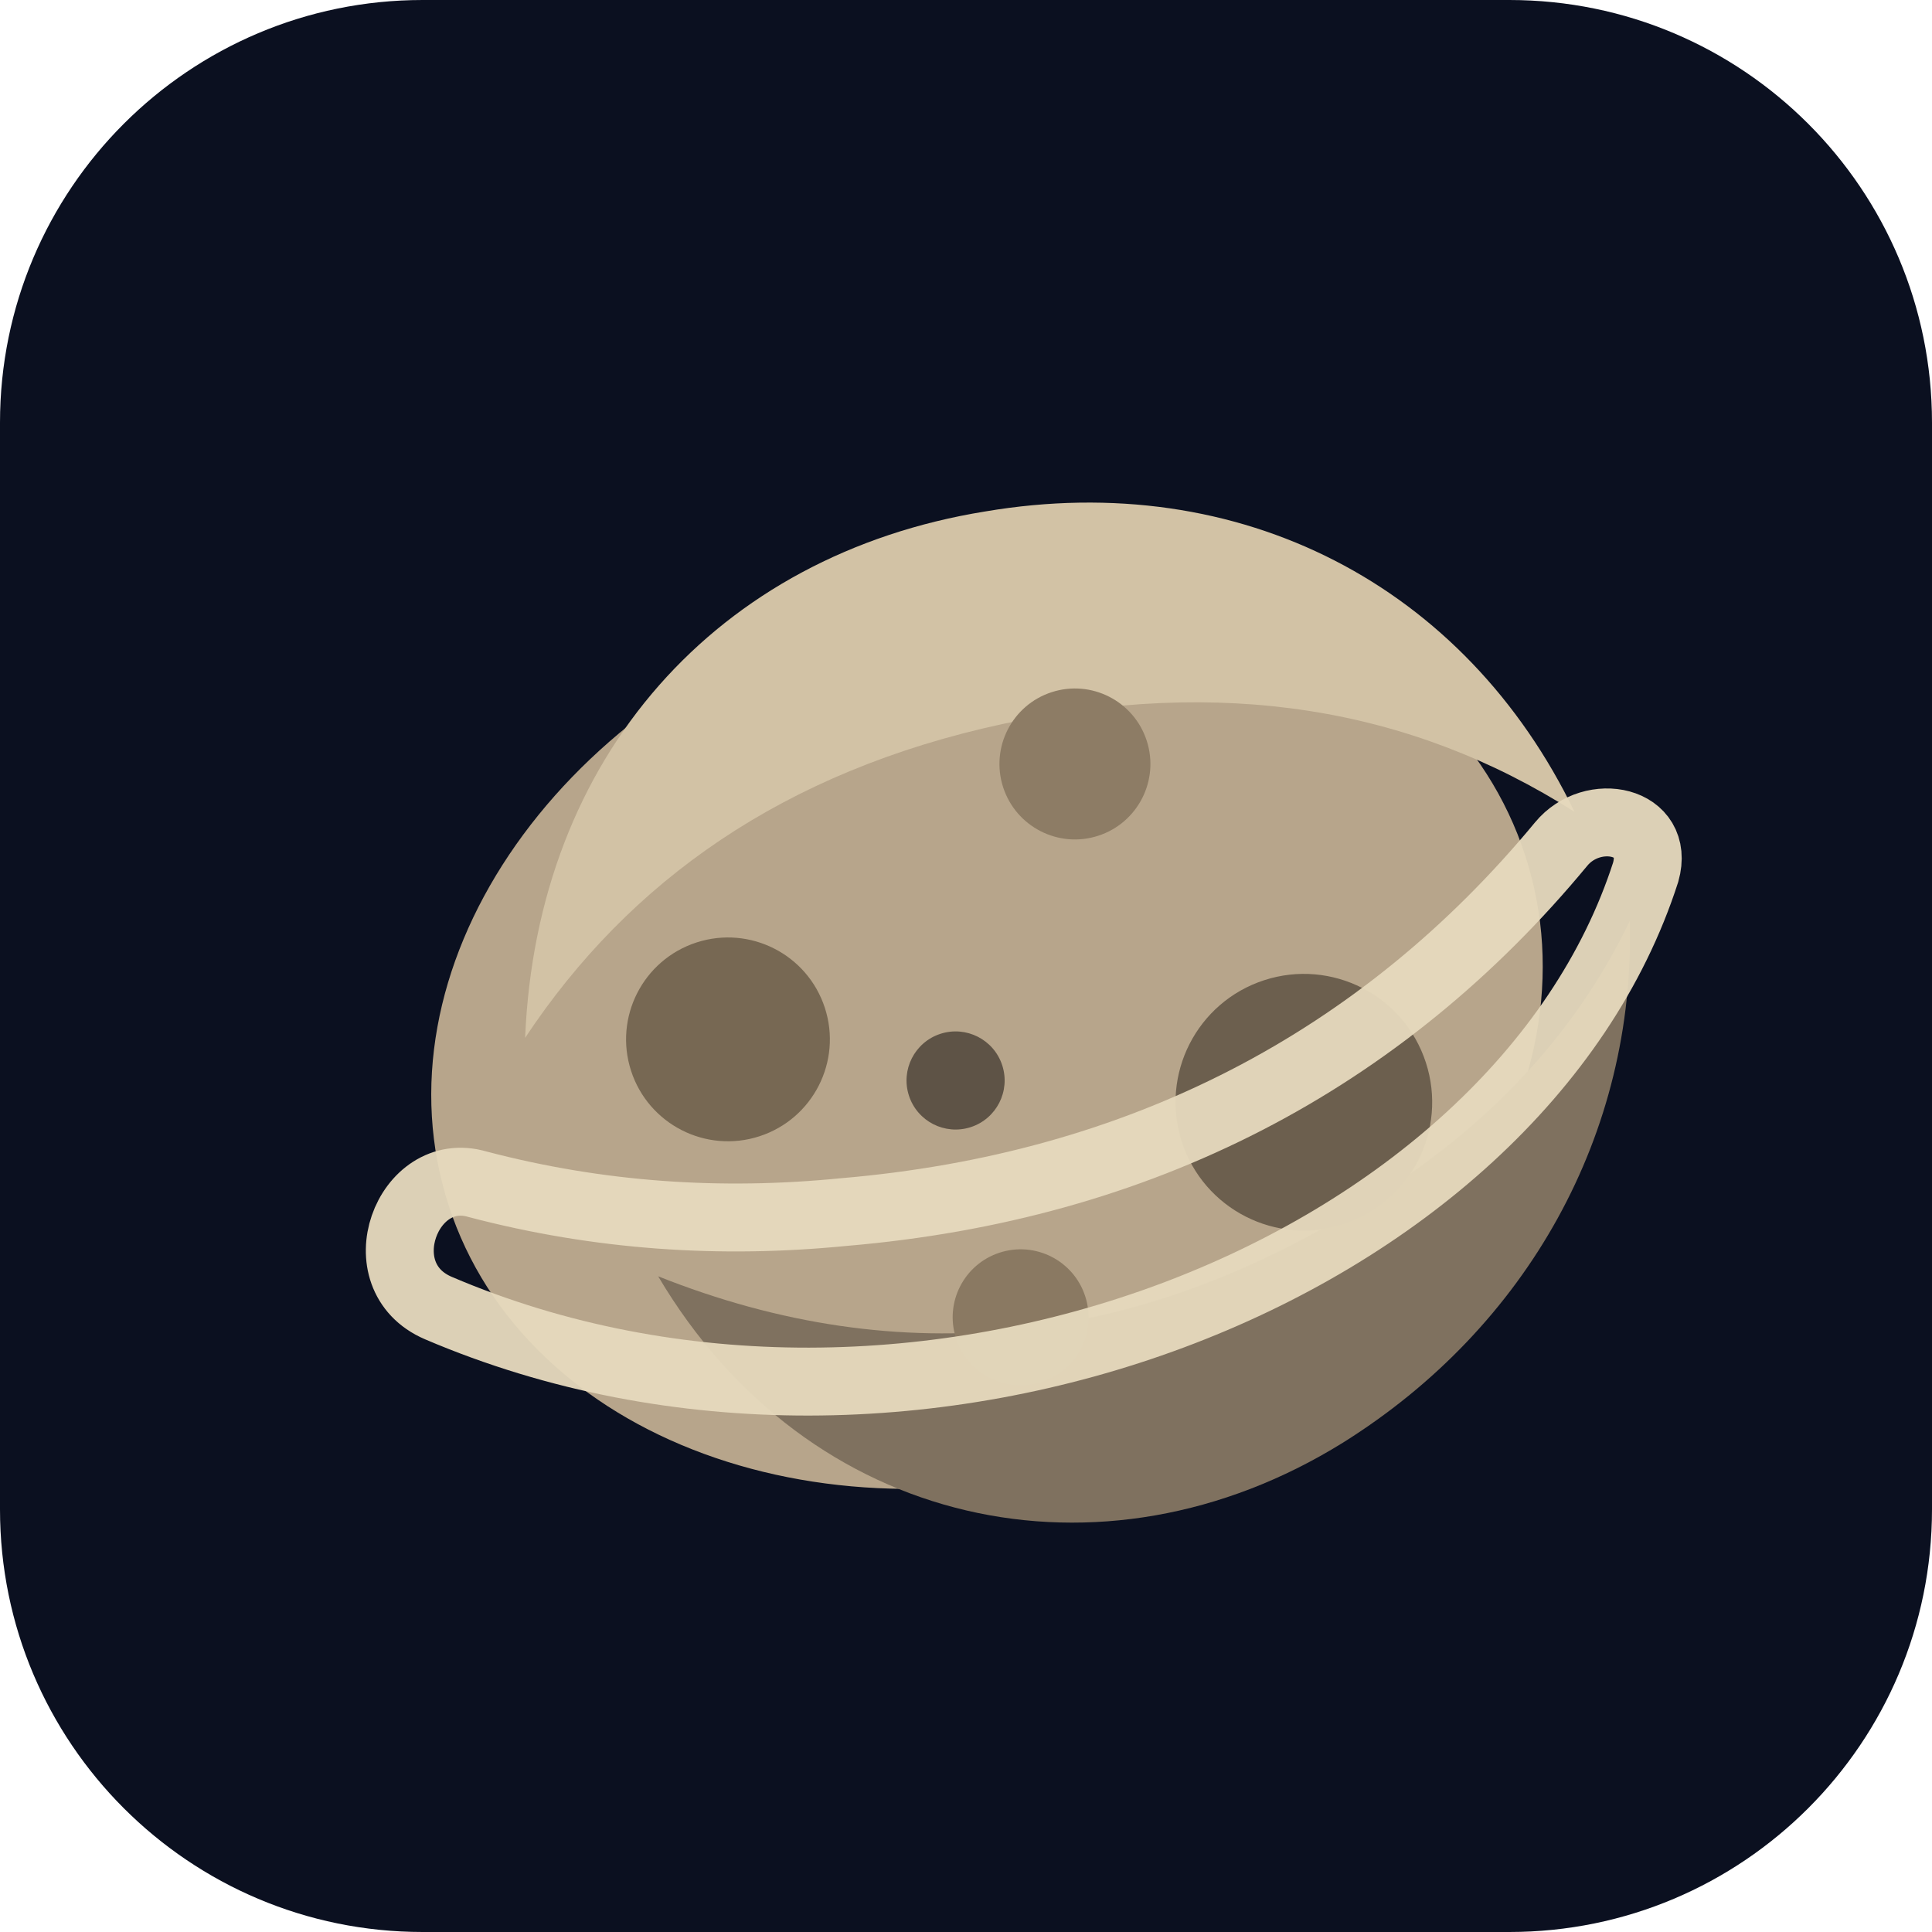
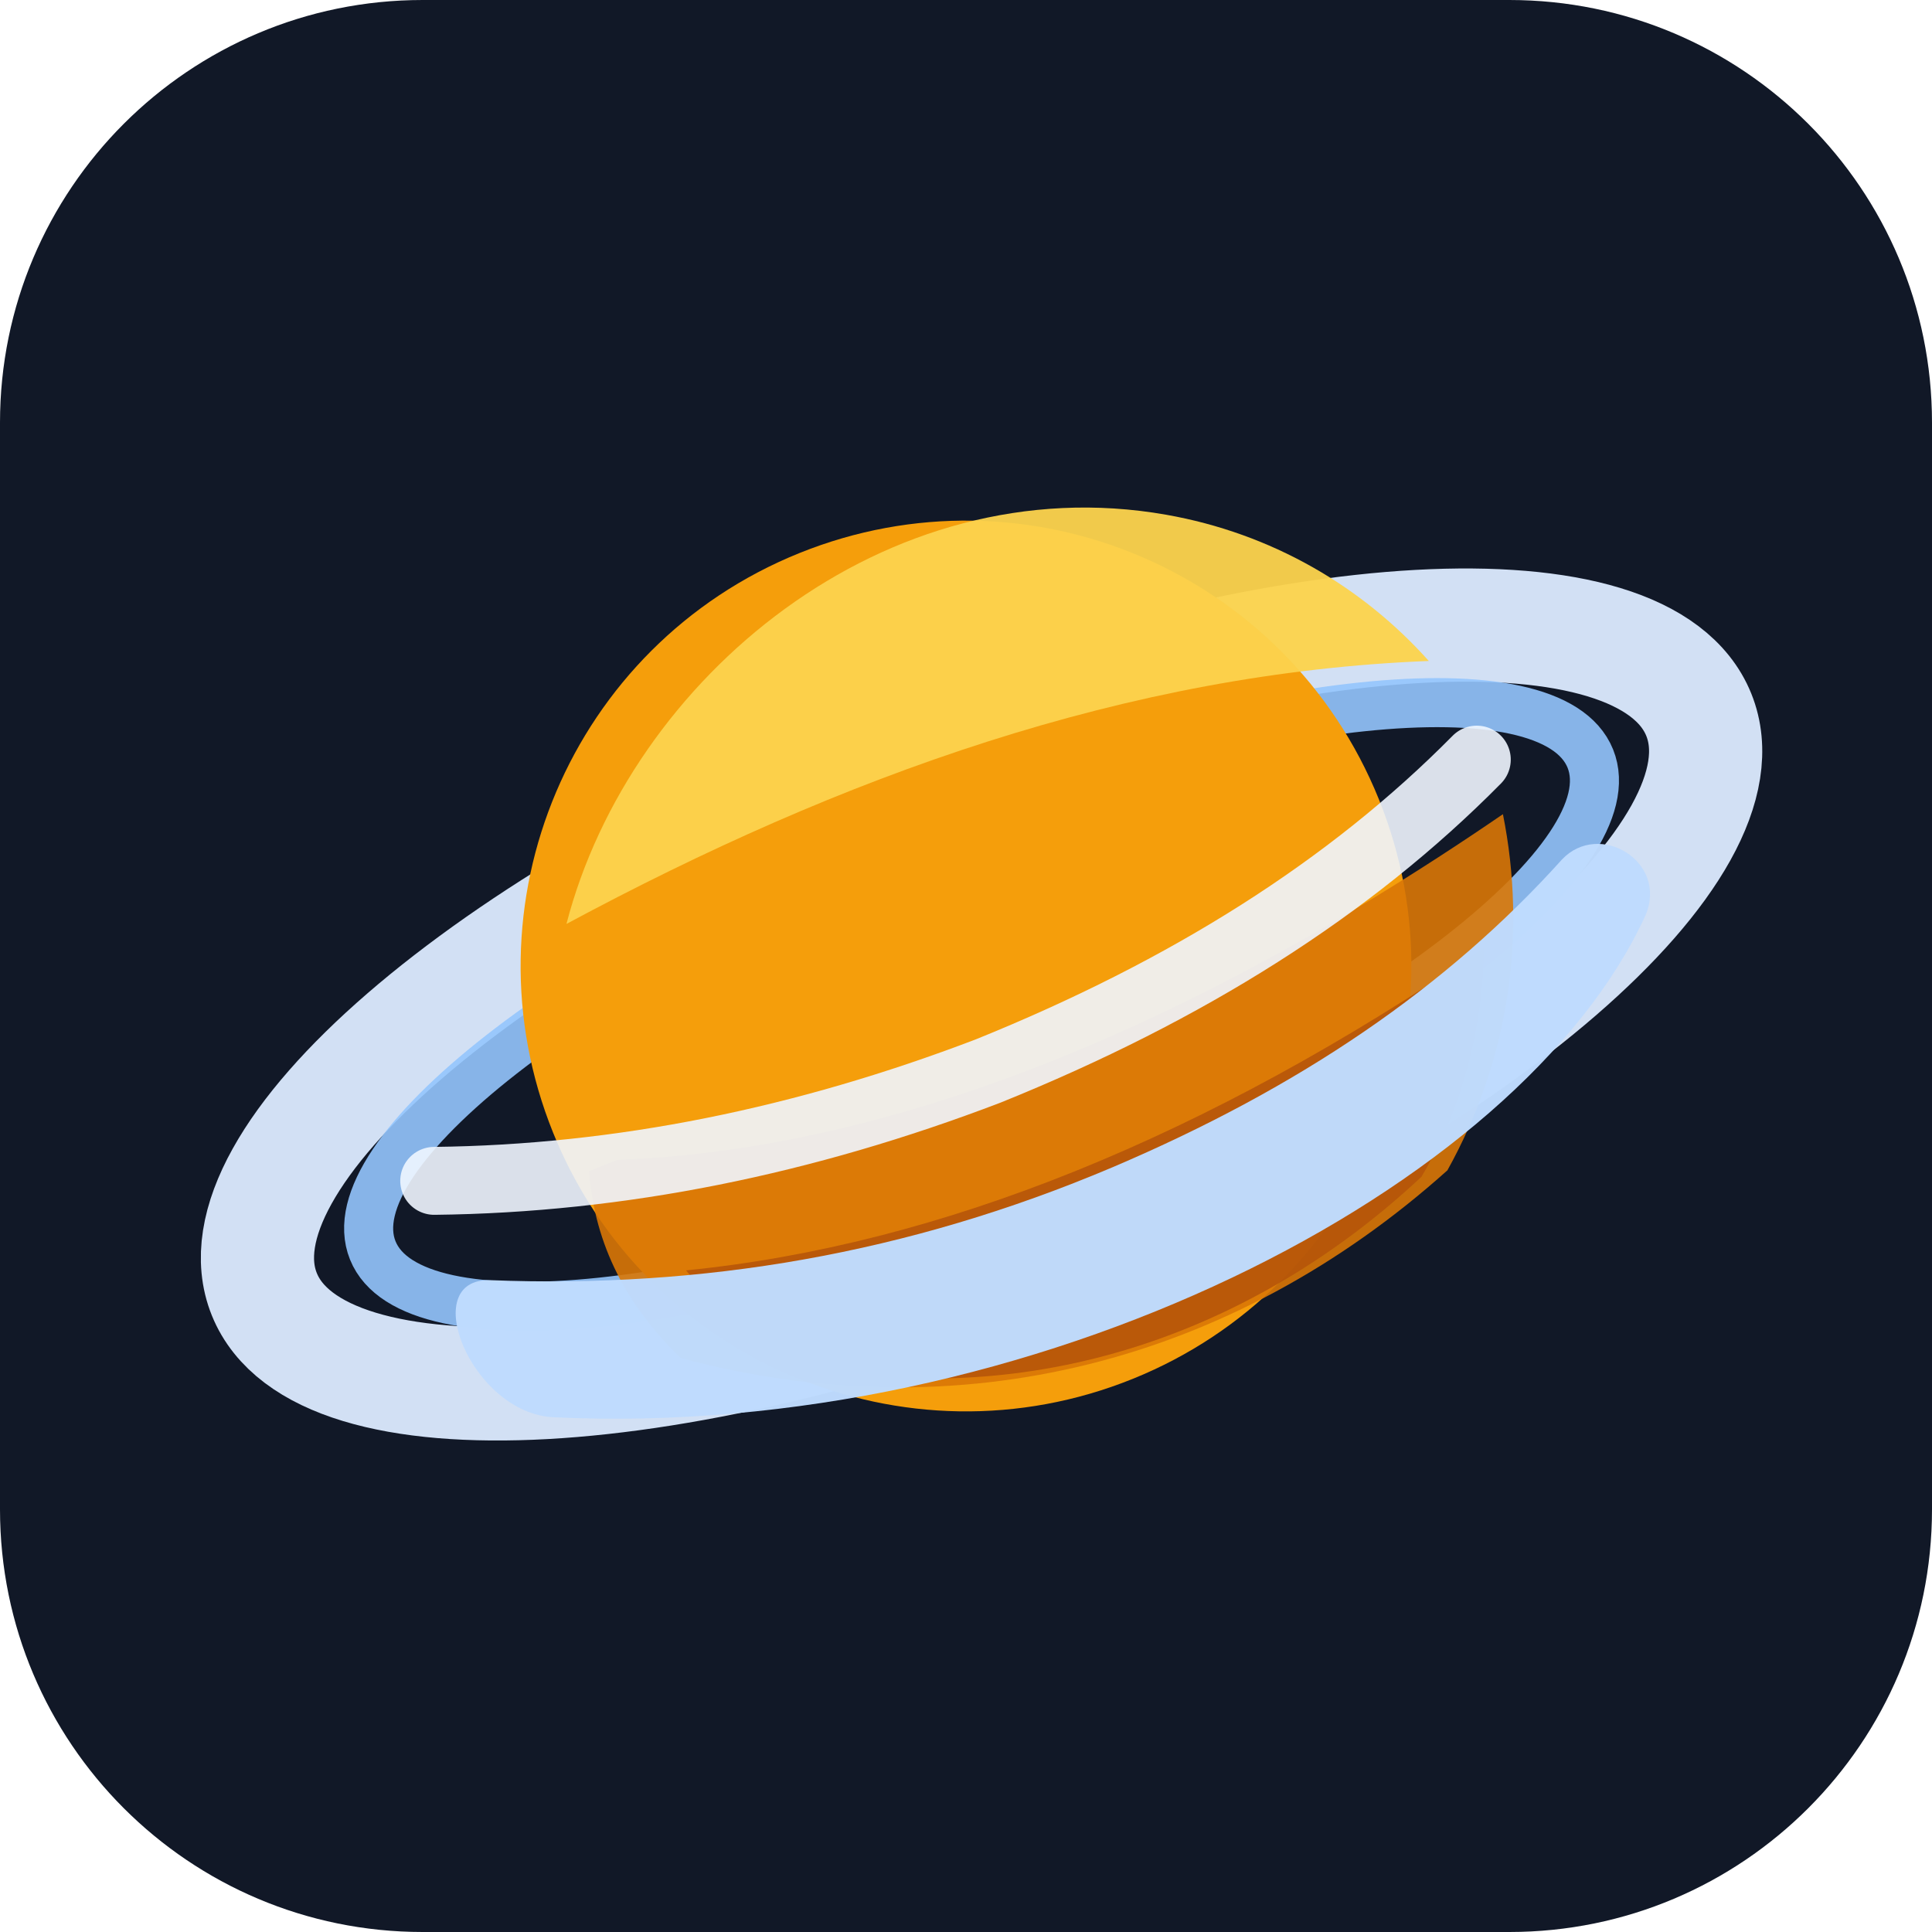
- <svg xmlns="http://www.w3.org/2000/svg" viewBox="0 0 512 512" role="img" aria-label="Asteroid">
-   <rect width="512" height="512" rx="112" fill="#0b1020" />
-   <g transform="rotate(-18 256 256)">
-     <ellipse cx="256" cy="274" rx="150" ry="118" fill="#b7a58b" />
-     <path d="M139 238c26-70 88-106 159-95 68 10 115 58 124 124-33-40-78-63-137-69-59-6-107 9-146 40z" fill="#d2c2a5" />
-     <path d="M153 309c53 44 116 58 190 38 34-9 62-25 84-48-16 54-59 94-115 108-73 18-142-22-159-98z" fill="#7f715f" />
-     <circle cx="190" cy="255" r="27" fill="#776853" />
-     <circle cx="300" cy="214" r="20" fill="#8d7c65" />
-     <circle cx="330" cy="318" r="34" fill="#6c5f4e" />
-     <circle cx="241" cy="349" r="18" fill="#8a7962" />
-     <circle cx="244" cy="284" r="13" fill="#5e5346" />
-     <path d="M115 271c28 18 58 30 90 37 77 18 148 6 211-34 11-7 27 2 19 14-65 90-237 101-340 11-16-14 4-39 20-28z" fill="none" stroke="#e6d9bd" stroke-width="18" stroke-linecap="round" opacity=".95" />
+ <svg xmlns="http://www.w3.org/2000/svg" viewBox="0 0 512 512" role="img" aria-label="Ringed planet">
+   <rect width="512" height="512" rx="112" fill="#111827" />
+   <g transform="rotate(-22 256 256)">
+     <ellipse cx="256" cy="267" rx="205" ry="70" fill="none" stroke="#dbeafe" stroke-width="30" opacity=".95" />
+     <ellipse cx="256" cy="267" rx="174" ry="50" fill="none" stroke="#93c5fd" stroke-width="13" opacity=".9" />
+     <circle cx="256" cy="256" r="118" fill="#f59e0b" />
+     <path d="M162 206c40-54 124-81 188-41 24 15 41 37 50 62-75-27-156-30-238-21z" fill="#fcd34d" opacity=".95" />
+     <path d="M151 269c61 22 143 27 252 3-6 32-23 61-49 82-72 26-146 16-207-30-8-18-10-36-4-55z" fill="#d97706" opacity=".9" />
+     <path d="M157 303c65 19 141 19 228 0-8 19-21 37-38 50-57 22-117 18-166-12-12-11-20-24-24-38z" fill="#b45309" opacity=".85" />
+     <path d="M108 286c51 23 105 35 164 34 54-1 100-11 141-31 13-6 26 11 15 22-58 55-203 68-318 15-20-9-20-48-2-40z" fill="#bfdbfe" opacity=".98" />
+     <path d="M104 256c46 18 95 27 147 28 57 0 107-9 151-28" fill="none" stroke="#eff6ff" stroke-width="18" stroke-linecap="round" opacity=".9" />
  </g>
</svg>
